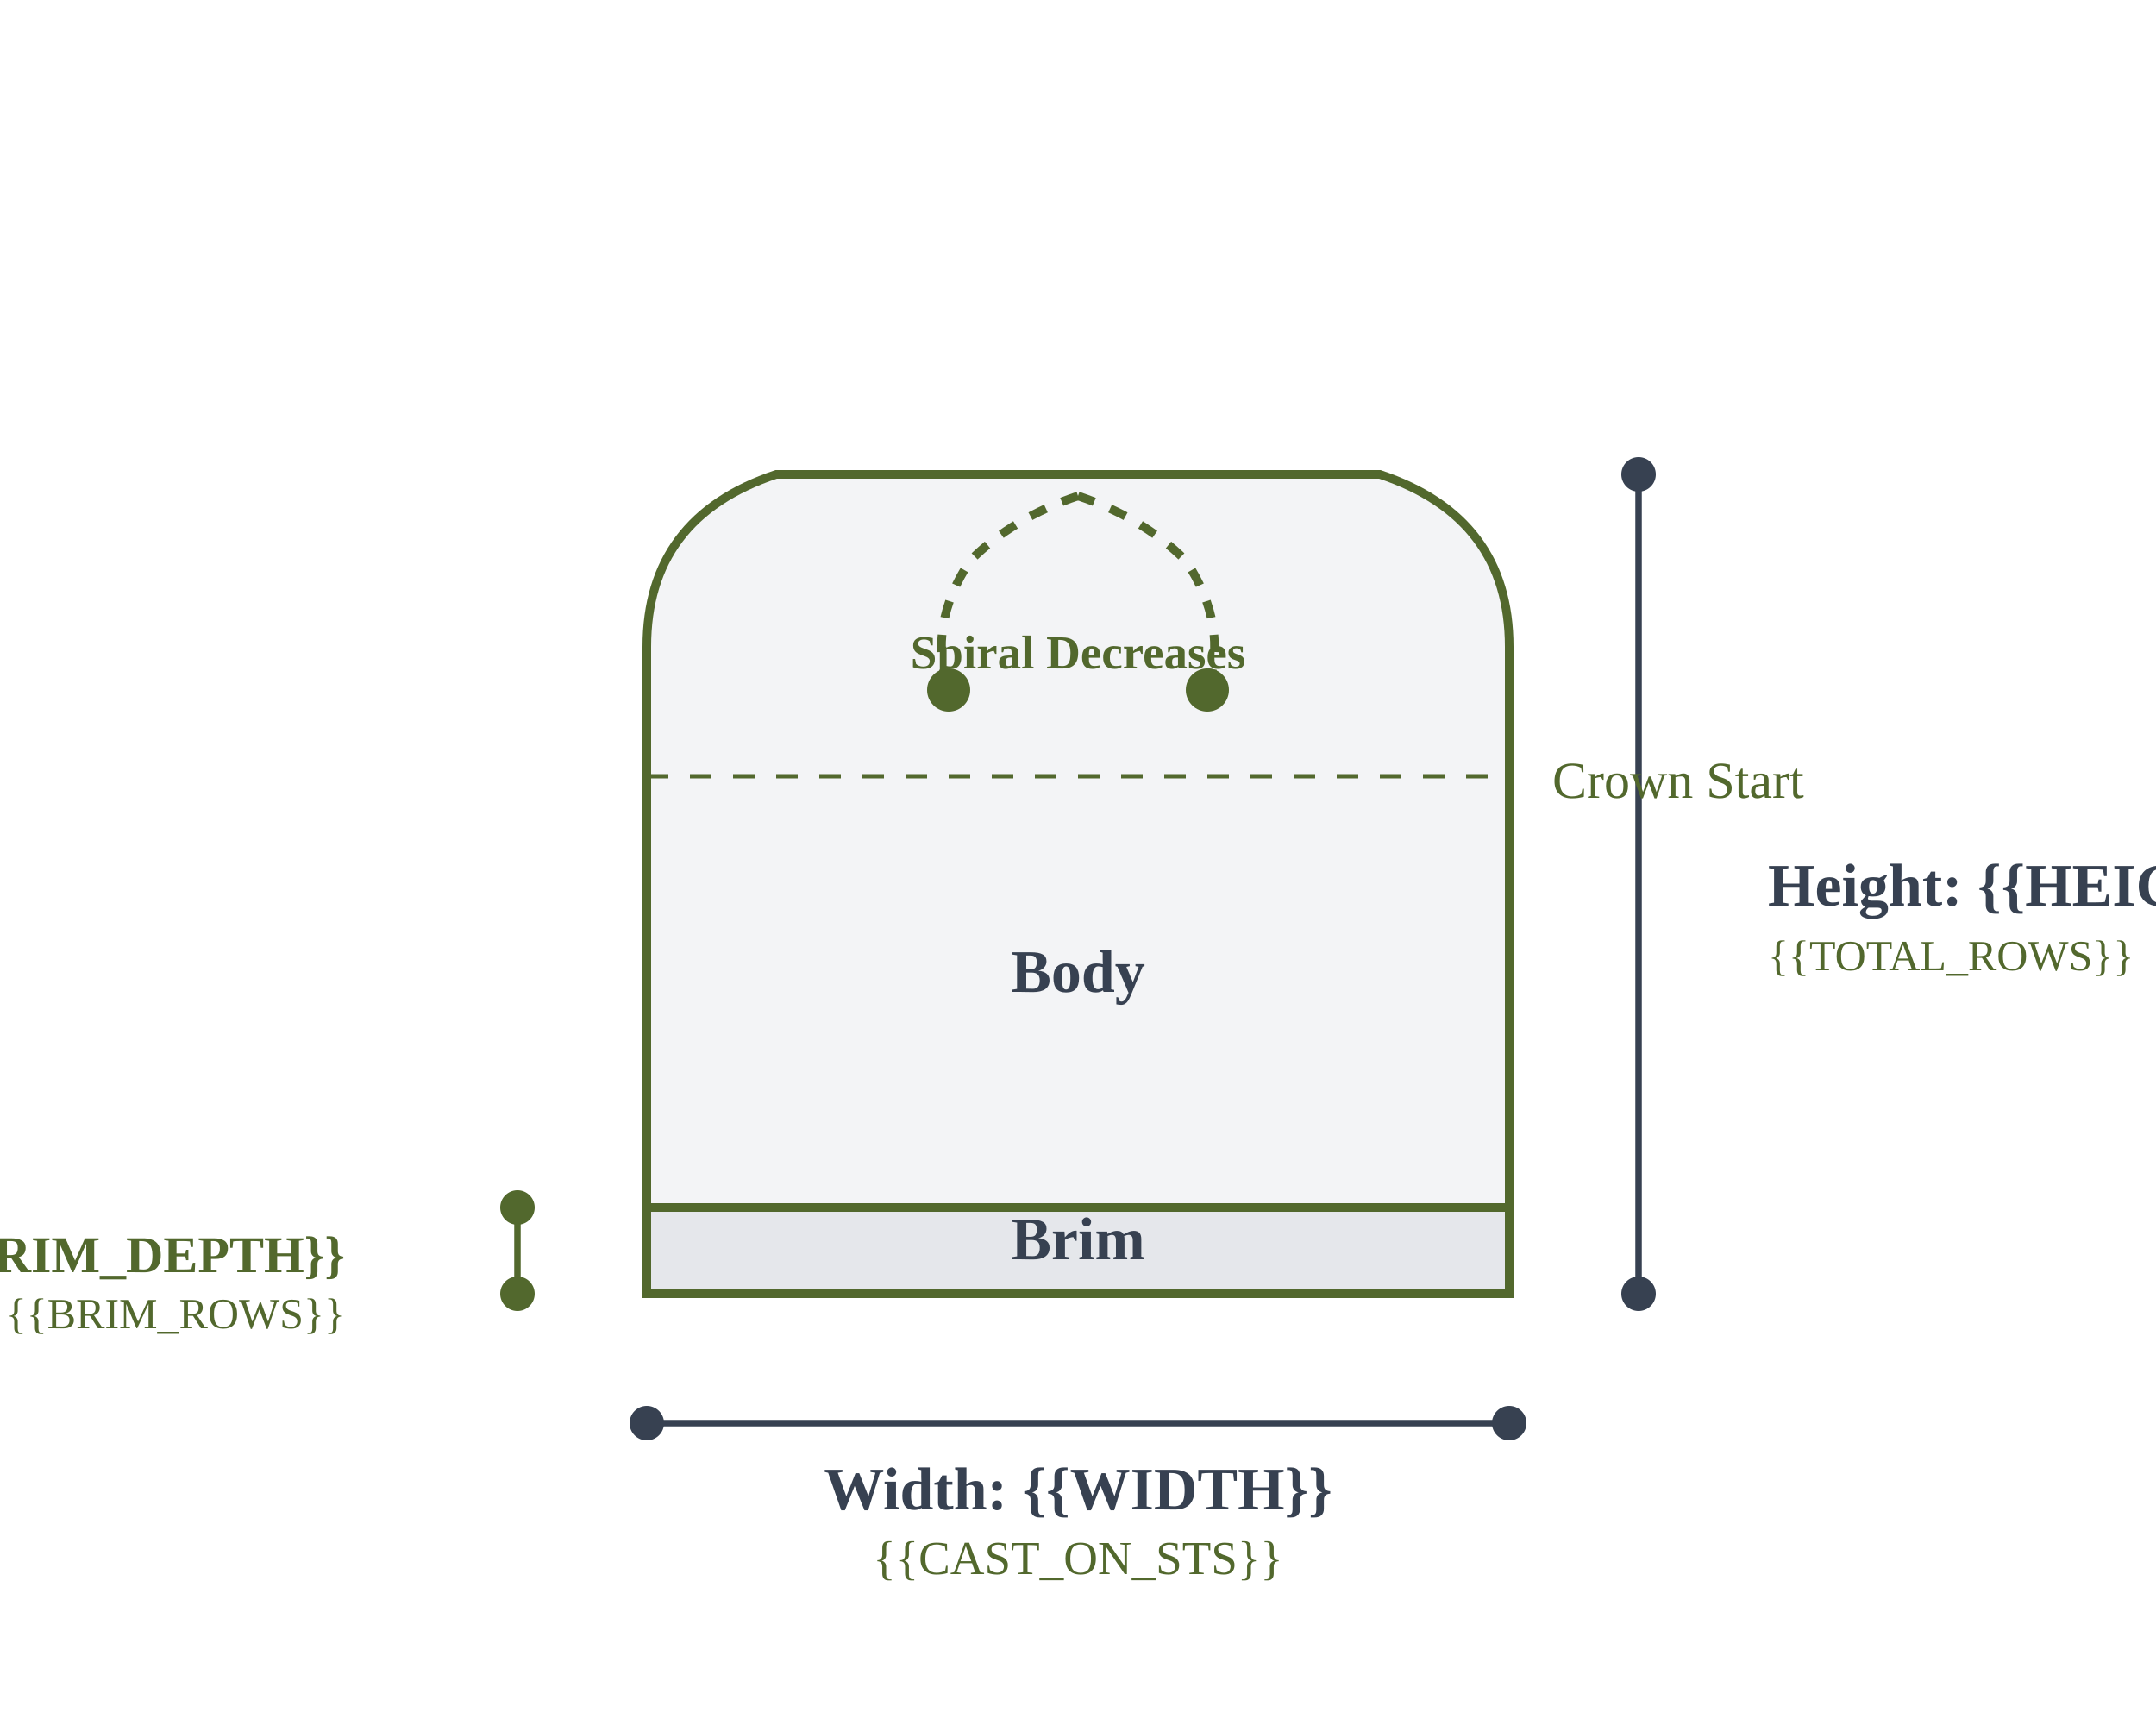
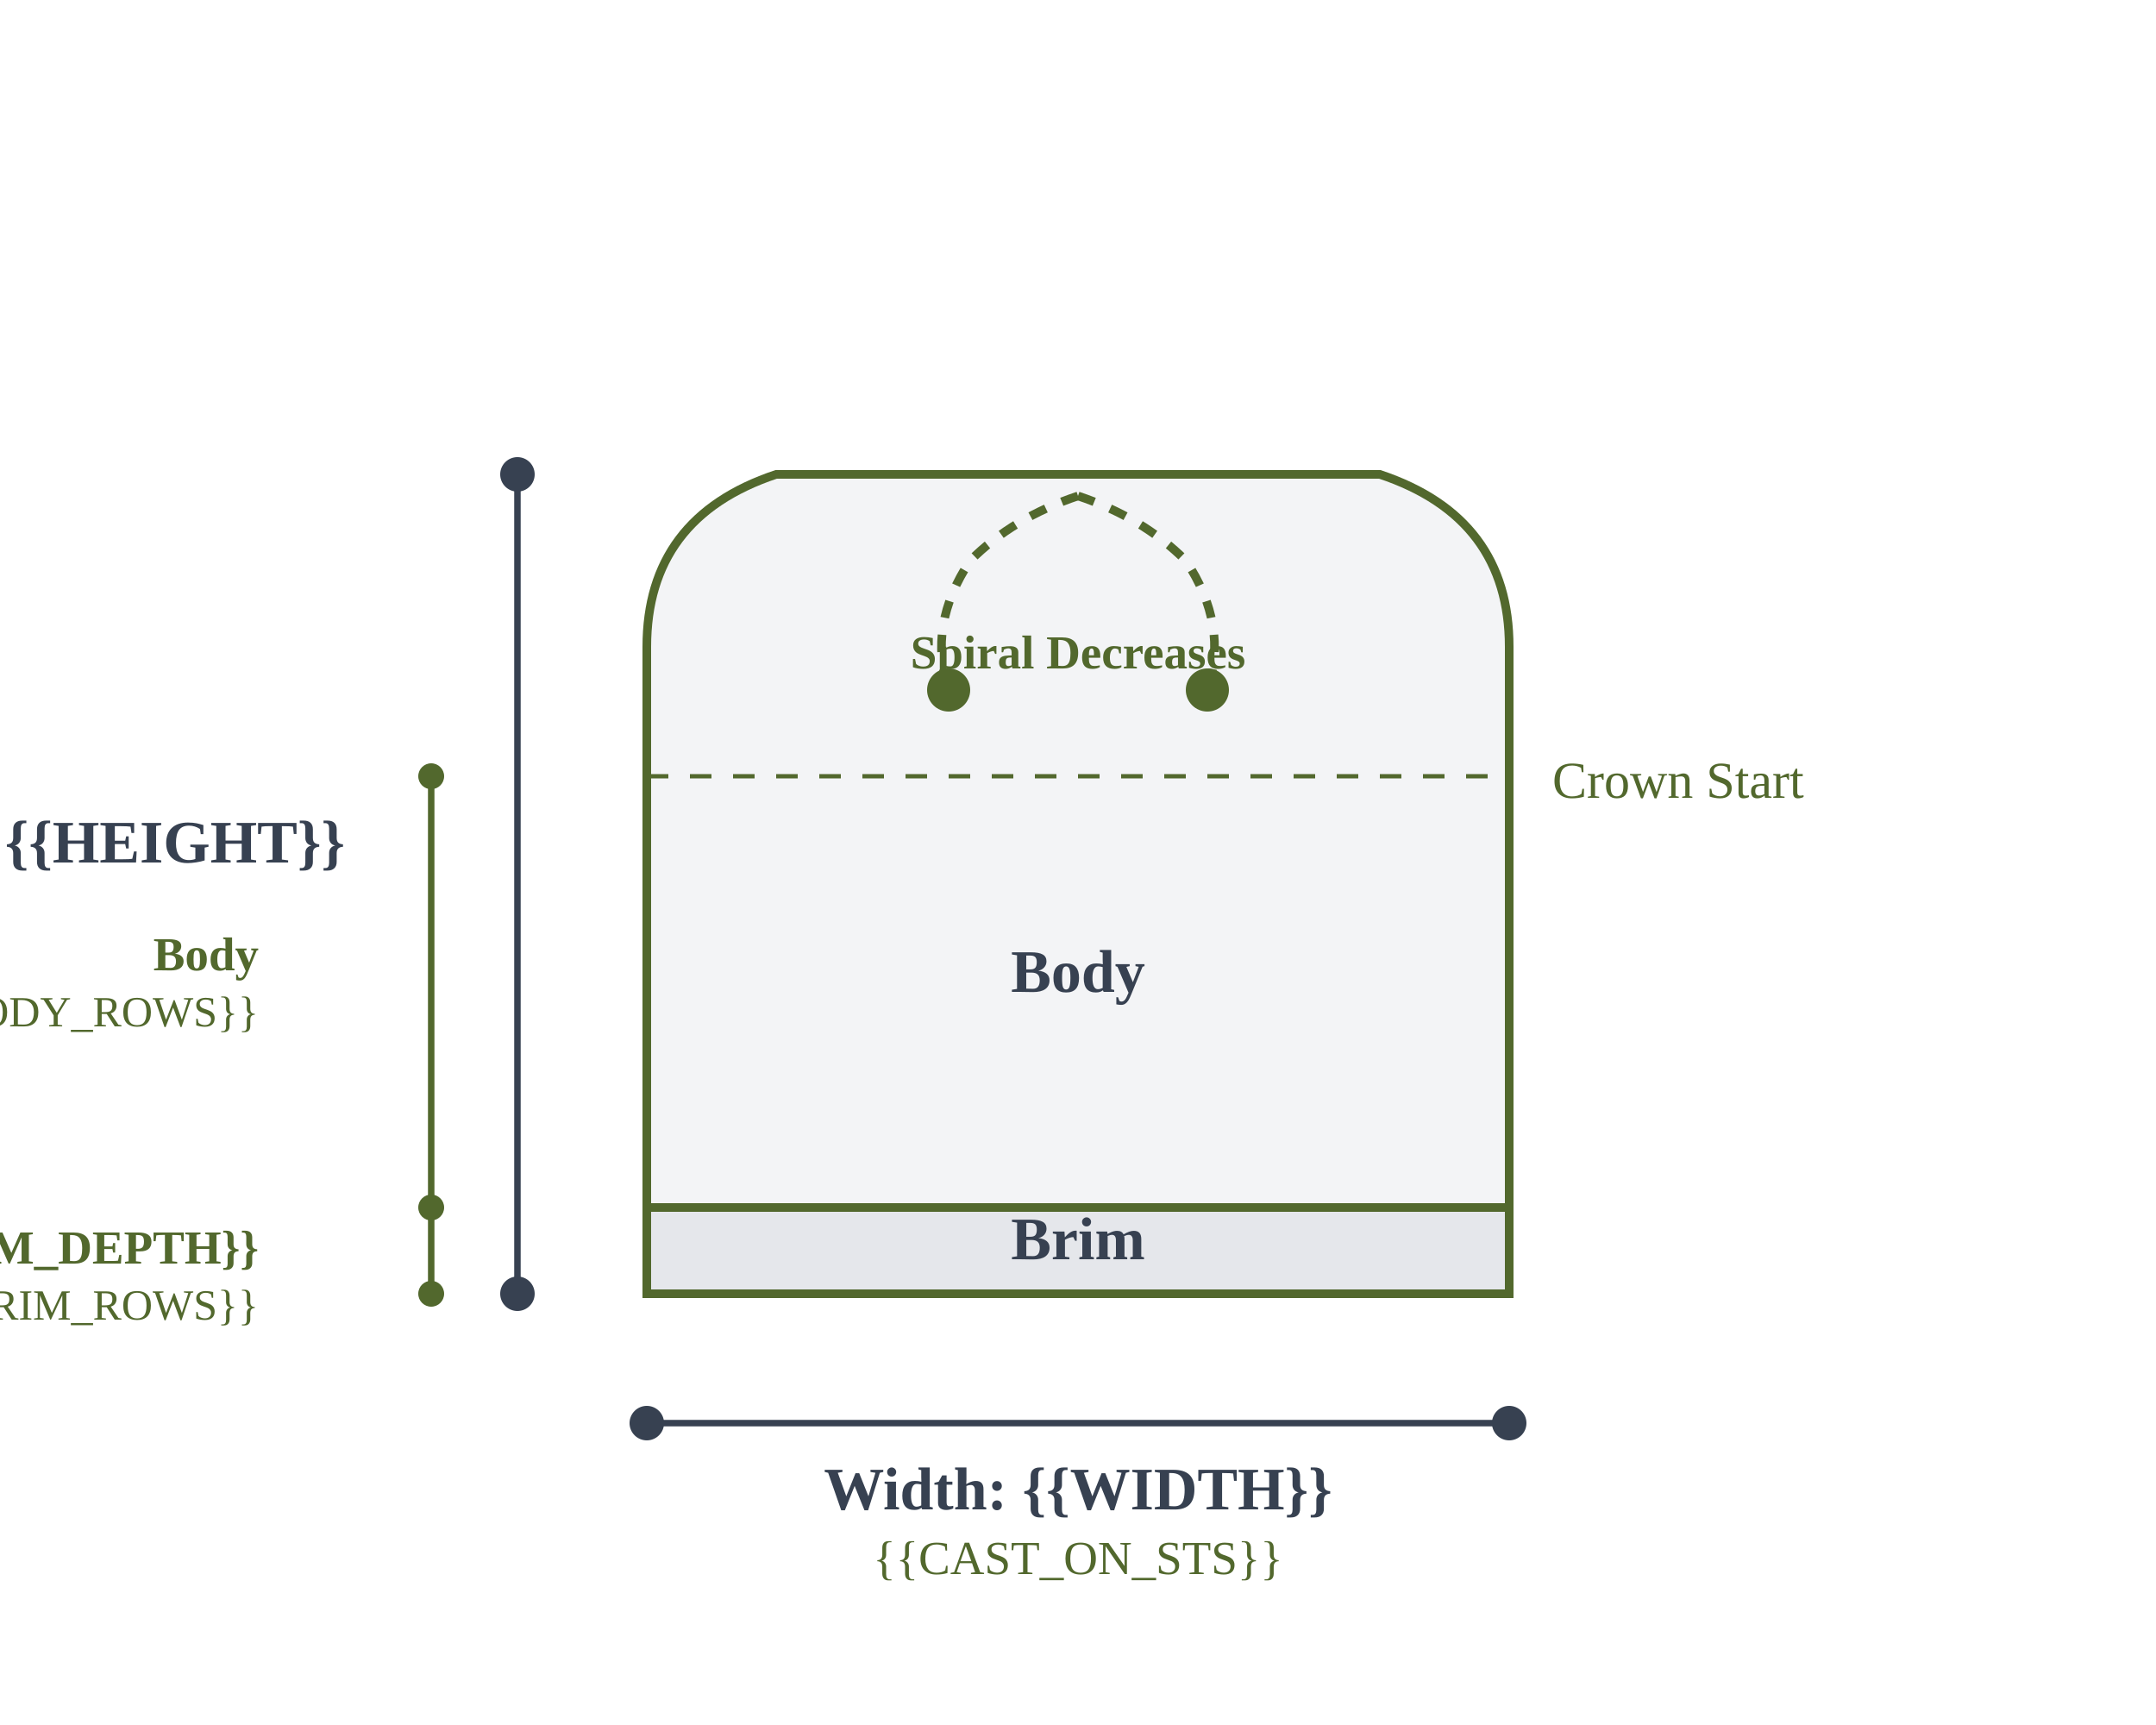
<svg xmlns="http://www.w3.org/2000/svg" viewBox="0 0 500 400">
  <path d="M 150 300 L 150 150 Q 150 120, 180 110 L 320 110 Q 350 120, 350 150 L 350 300 Z" fill="#f3f4f6" stroke="#52682D" stroke-width="2" />
  <path d="M 250 115 Q 235 120, 225 130 Q 215 145, 220 160" fill="none" stroke="#52682D" stroke-width="2" stroke-dasharray="4,4" />
  <path d="M 250 115 Q 265 120, 275 130 Q 285 145, 280 160" fill="none" stroke="#52682D" stroke-width="2" stroke-dasharray="4,4" />
  <circle cx="220" cy="160" r="5" fill="#52682D" />
  <circle cx="280" cy="160" r="5" fill="#52682D" />
  <text x="250" y="155" text-anchor="middle" font-size="11" font-weight="700" fill="#52682D">
    Spiral Decreases
  </text>
  <rect x="150" y="280" width="200" height="20" fill="#e5e7eb" stroke="#52682D" stroke-width="2" />
  <line x1="150" y1="180" x2="350" y2="180" stroke="#52682D" stroke-width="1" stroke-dasharray="5,5" />
  <line x1="150" y1="330" x2="350" y2="330" stroke="#374151" stroke-width="1.5" />
  <circle cx="150" cy="330" r="4" fill="#374151" />
  <circle cx="350" cy="330" r="4" fill="#374151" />
  <text x="250" y="350" text-anchor="middle" font-size="14" font-weight="600" fill="#374151">
    Width: {{WIDTH}}
  </text>
  <text x="250" y="365" text-anchor="middle" font-size="11" fill="#52682D">
    {{CAST_ON_STS}}
  </text>
-   <line x1="380" y1="110" x2="380" y2="300" stroke="#374151" stroke-width="1.5" />
-   <circle cx="380" cy="110" r="4" fill="#374151" />
-   <circle cx="380" cy="300" r="4" fill="#374151" />
-   <text x="410" y="210" text-anchor="start" font-size="14" font-weight="600" fill="#374151">
+   <line x1="120" y1="110" x2="120" y2="300" stroke="#374151" stroke-width="1.5" />
+   <circle cx="120" cy="110" r="4" fill="#374151" />
+   <circle cx="120" cy="300" r="4" fill="#374151" />
+   <text x="80" y="200" text-anchor="end" font-size="14" font-weight="600" fill="#374151">
    Height: {{HEIGHT}}
  </text>
-   <text x="410" y="225" text-anchor="start" font-size="10" fill="#52682D">
-     {{TOTAL_ROWS}}
+   <line x1="100" y1="180" x2="100" y2="280" stroke="#52682D" stroke-width="1.5" />
+   <circle cx="100" cy="180" r="3" fill="#52682D" />
+   <circle cx="100" cy="280" r="3" fill="#52682D" />
+   <text x="60" y="225" text-anchor="end" font-size="11" font-weight="600" fill="#52682D">
+     Body
  </text>
-   <line x1="120" y1="280" x2="120" y2="300" stroke="#52682D" stroke-width="1.5" />
-   <circle cx="120" cy="280" r="4" fill="#52682D" />
-   <circle cx="120" cy="300" r="4" fill="#52682D" />
-   <text x="80" y="295" text-anchor="end" font-size="12" font-weight="600" fill="#52682D">
+   <text x="60" y="238" text-anchor="end" font-size="10" fill="#52682D">
+     {{BODY_ROWS}}
+   </text>
+   <line x1="100" y1="280" x2="100" y2="300" stroke="#52682D" stroke-width="1.5" />
+   <circle cx="100" cy="300" r="3" fill="#52682D" />
+   <text x="60" y="293" text-anchor="end" font-size="11" font-weight="600" fill="#52682D">
    Brim: {{BRIM_DEPTH}}
  </text>
-   <text x="80" y="308" text-anchor="end" font-size="10" fill="#52682D">
+   <text x="60" y="306" text-anchor="end" font-size="10" fill="#52682D">
    {{BRIM_ROWS}}
  </text>
  <text x="360" y="185" text-anchor="start" font-size="12" fill="#52682D">
    Crown Start
  </text>
  <text x="250" y="230" text-anchor="middle" font-size="14" font-weight="700" fill="#374151">
    Body
  </text>
  <text x="250" y="292" text-anchor="middle" font-size="14" font-weight="700" fill="#374151">
    Brim
  </text>
</svg>
